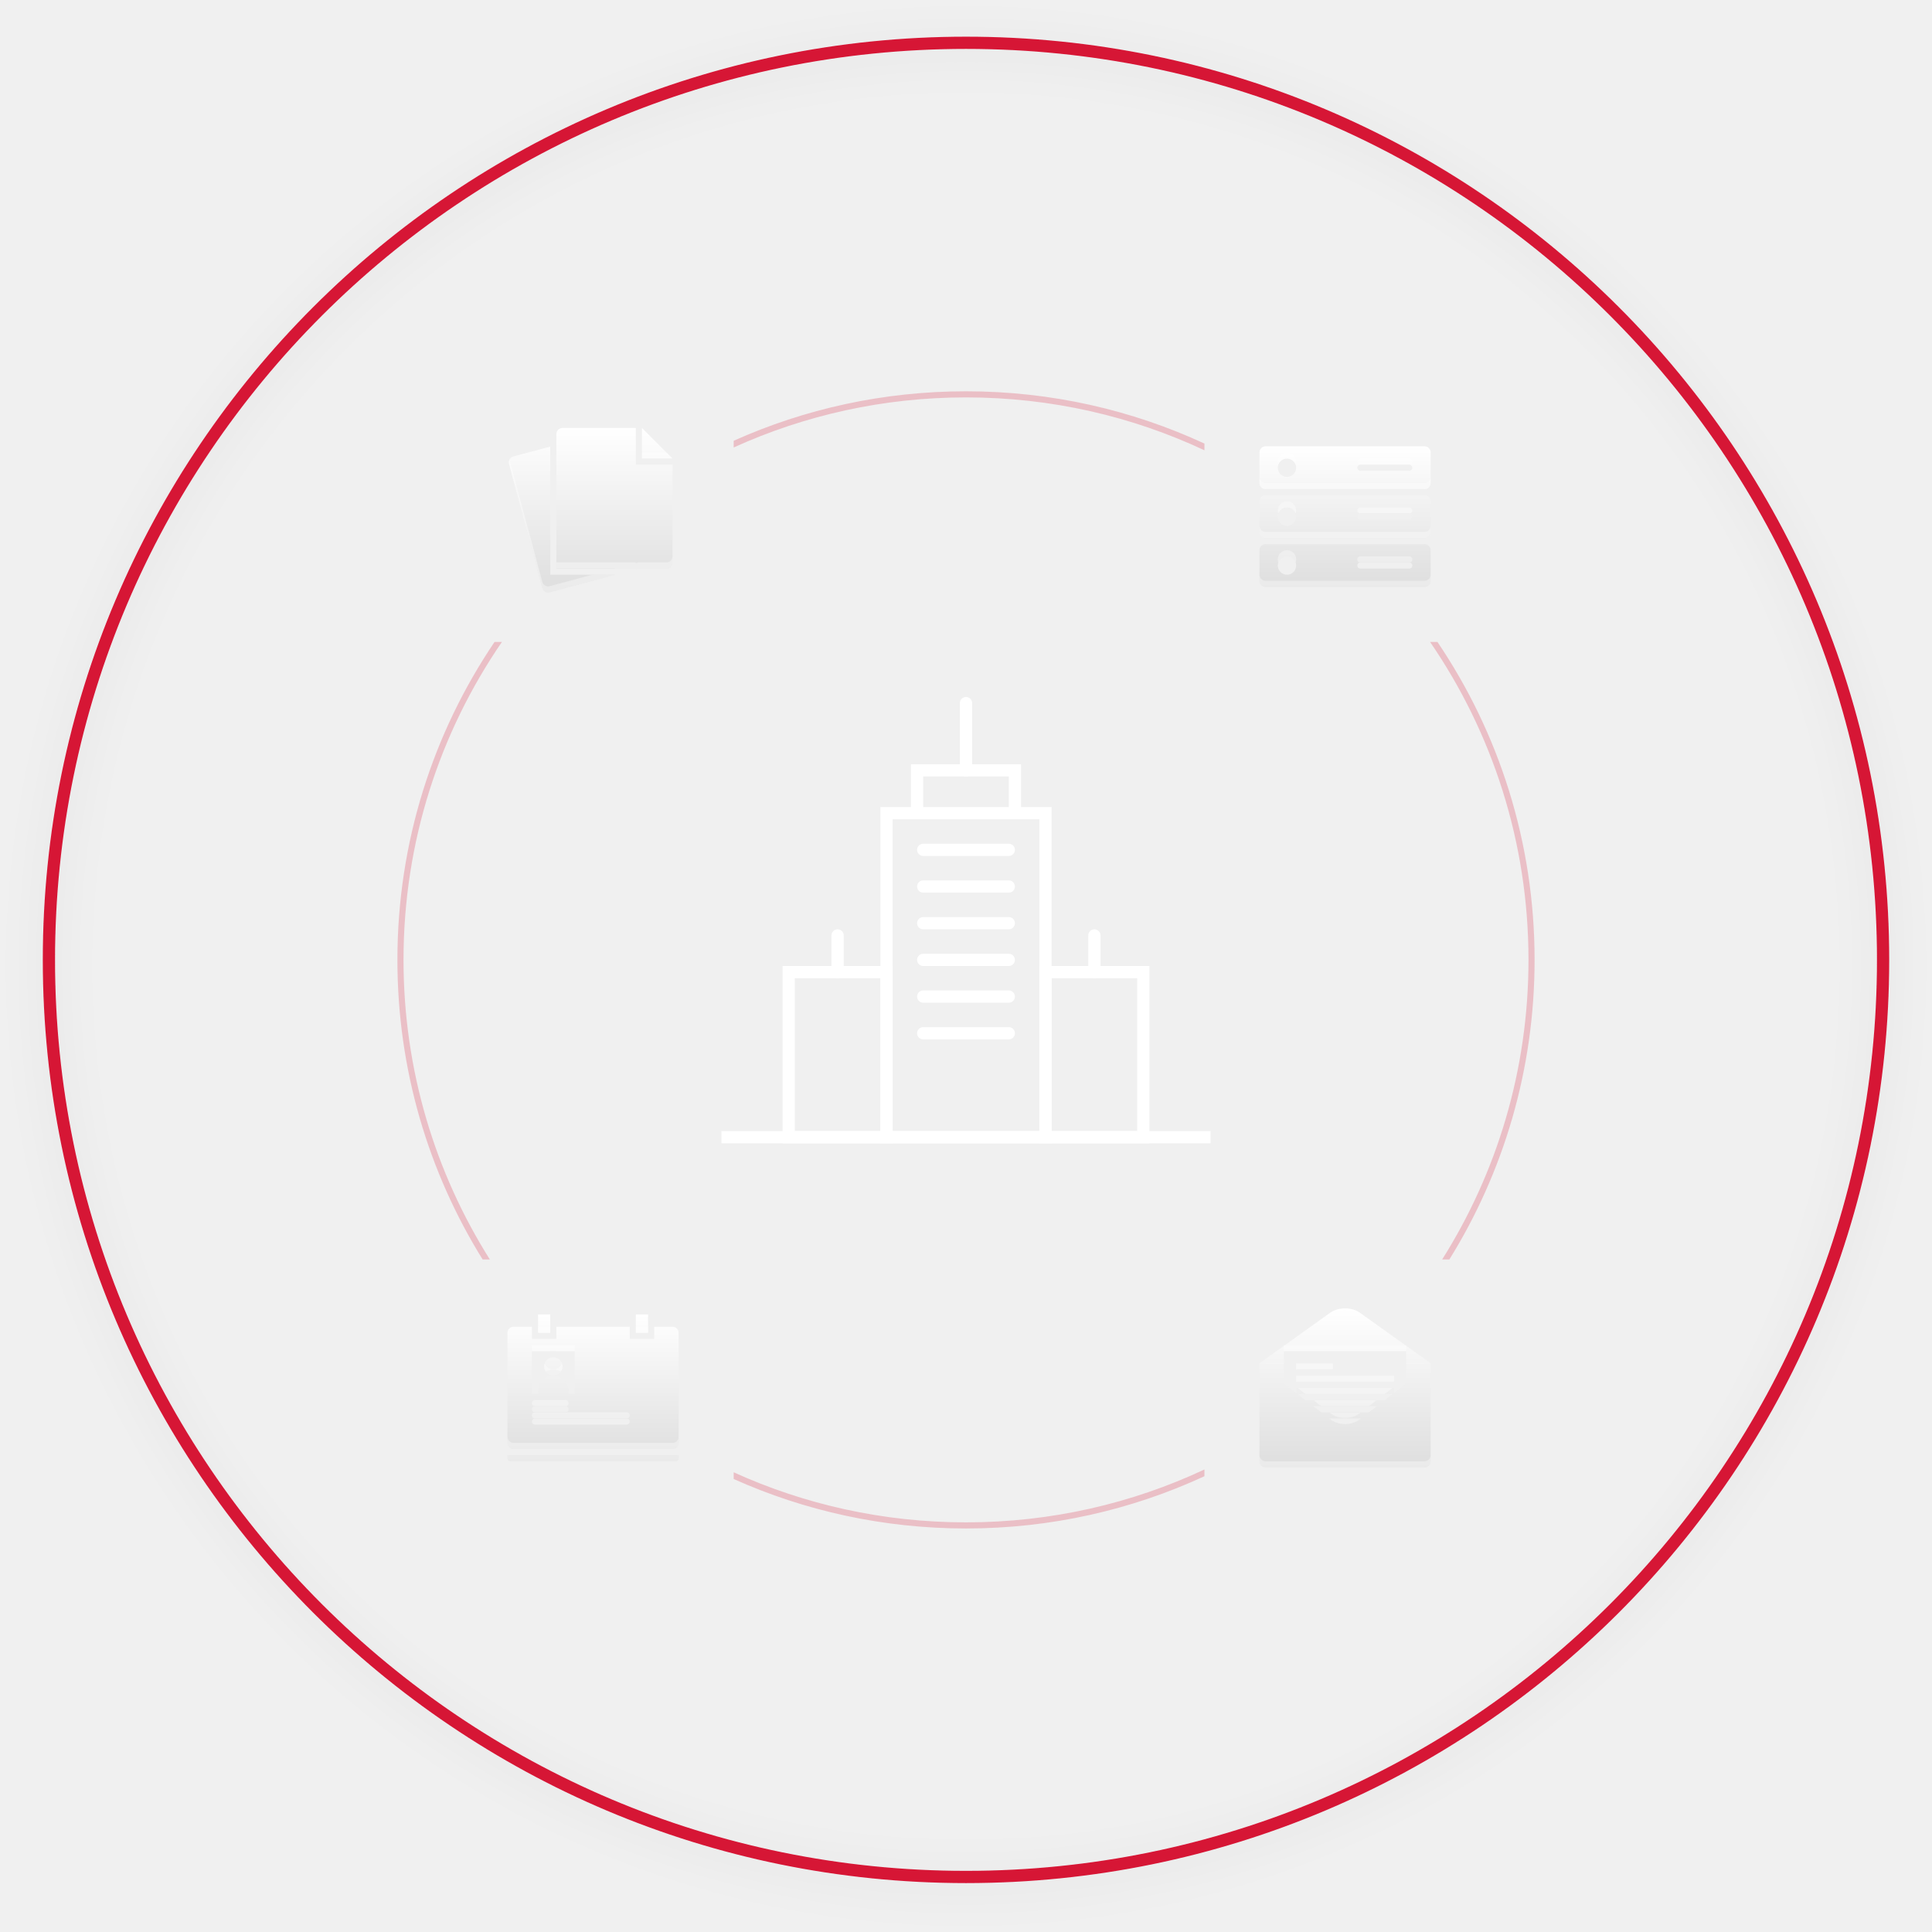
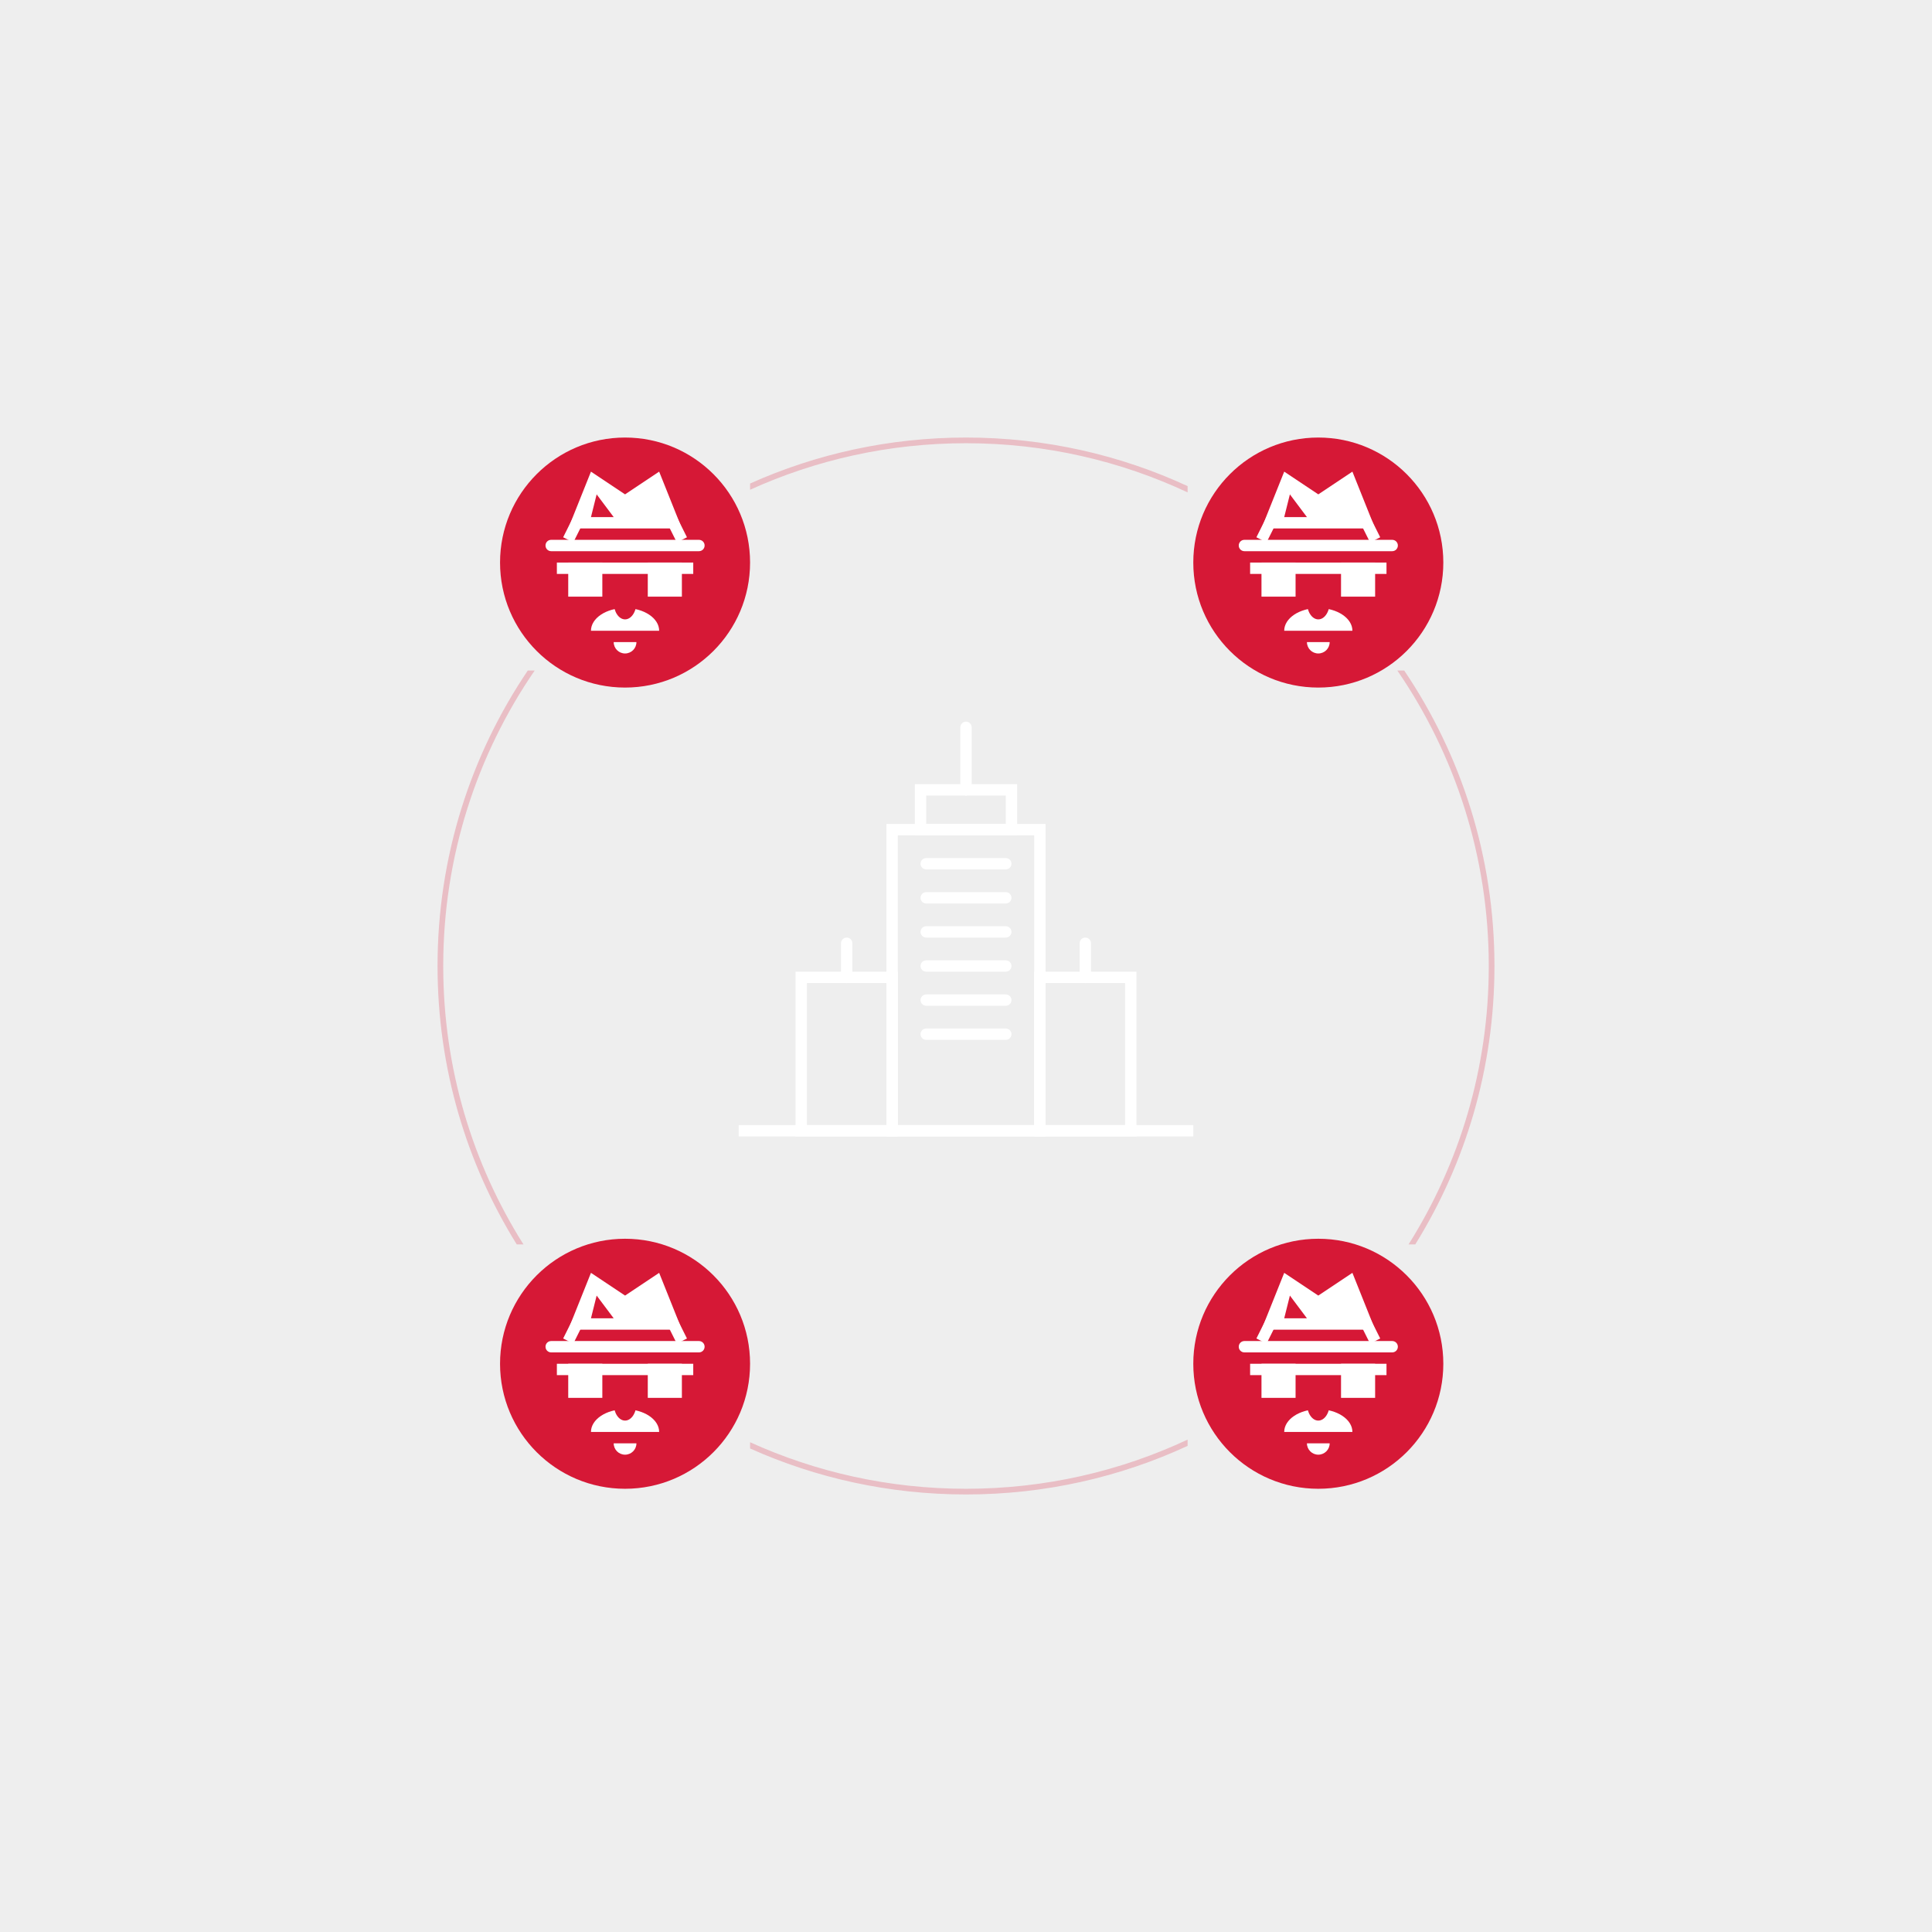
- <svg xmlns="http://www.w3.org/2000/svg" viewBox="0 0 316 316" shape-rendering="geometricPrecision">
+ <svg xmlns="http://www.w3.org/2000/svg" width="340px" height="340px" viewBox="0 0 340 340" version="1.1">
+   <style>
+         #circle-protection {
+           transform: scale(0.6);
+           transform-origin: center center;
+           opacity: 0;
+           animation: circle-protection 0.4s ease-in-out forwards;
+           animation-delay: 1s;
+         }
+         @keyframes circle-protection {
+           0%    {transform: scale(.6); opacity: 0;}
+           90%  {transform: scale(1.05);}
+           100%  {transform: scale(1); opacity: 1;}
+         }
+         .attack {
+           animation: attack 0.3s ease-in-out forwards;
+           transform: scale(1);
+           transform-origin: center center;
+           opacity: 1;
+           animation-delay: 1s;
+         }
+         .attack.a-2 {
+           animation-delay: 1.1s;
+         }
+         .attack.a-3 {
+           animation-delay: 1.3s;
+         }
+         .attack.a-4 {
+           animation-delay: 1.5s;
+         }
+         @keyframes attack {
+           0%    {transform: scale(1); opacity: 1;}
+           100%  {transform: scale(.6); opacity: 0;}
+         }
+         .rescue {
+           transform: scale(0.6);
+           transform-origin: center center;
+           opacity: 0;
+           animation: rescue 0.5s ease-in-out forwards;
+           animation-delay: 1.1s;
+         }
+         .rescue.r-2 {
+           animation-delay: 1.2s;
+         }
+         .rescue.r-3 {
+           animation-delay: 1.4s;
+         }
+         .rescue.r-4 {
+           animation-delay: 1.6s;
+         }
+         @keyframes rescue {
+           0%    {transform: scale(.6); opacity: 0;}
+           80%  {transform: scale(1.1);}
+           100%  {transform: scale(1); opacity: 1;}
+         }
+ 
+     </style>
  <defs>
-     <filter x="-50%" y="-50%" width="200%" height="200%" filterUnits="objectBoundingBox" id="a">
-       <feOffset dy="1" in="SourceAlpha" result="shadowOffsetOuter1" />
+     <filter x="-50%" y="-50%" width="200%" height="200%" filterUnits="objectBoundingBox" id="filter-1">
+       <feOffset dx="0" dy="1" in="SourceAlpha" result="shadowOffsetOuter1" />
      <feGaussianBlur stdDeviation="3.5" in="shadowOffsetOuter1" result="shadowBlurOuter1" />
-       <feColorMatrix values="0 0 0 0 0 0 0 0 0 0 0 0 0 0 0 0 0 0 0.07 0" in="shadowBlurOuter1" result="shadowMatrixOuter1" />
+       <feColorMatrix values="0 0 0 0 0   0 0 0 0 0   0 0 0 0 0  0 0 0 0.07 0" in="shadowBlurOuter1" type="matrix" result="shadowMatrixOuter1" />
      <feMerge>
        <feMergeNode in="shadowMatrixOuter1" />
        <feMergeNode in="SourceGraphic" />
      </feMerge>
    </filter>
-     <linearGradient x1="50%" y1="100%" x2="50%" y2="0%" id="b">
+     <linearGradient x1="50%" y1="100%" x2="50%" y2="3.061617e-15%" id="linearGradient-2">
      <stop stop-color="#DEDEDE" offset="0%" />
-       <stop stop-color="#FFF" offset="100%" />
+       <stop stop-color="#FFFFFF" offset="100%" />
    </linearGradient>
-     <filter x="-50%" y="-50%" width="200%" height="200%" filterUnits="objectBoundingBox" id="c">
-       <feOffset dy="-1" in="SourceAlpha" result="shadowOffsetInner1" />
-       <feGaussianBlur in="shadowOffsetInner1" result="shadowBlurInner1" />
-       <feComposite in="shadowBlurInner1" in2="SourceAlpha" operator="arithmetic" k2="-1" k3="1" result="shadowInnerInner1" />
-       <feColorMatrix values="0 0 0 0 1 0 0 0 0 1 0 0 0 0 1 0 0 0 0.35 0" in="shadowInnerInner1" result="shadowMatrixInner1" />
-       <feMerge>
-         <feMergeNode in="SourceGraphic" />
-         <feMergeNode in="shadowMatrixInner1" />
-       </feMerge>
-     </filter>
-     <filter x="-50%" y="-50%" width="200%" height="200%" filterUnits="objectBoundingBox" id="d">
-       <feOffset dy="-1" in="SourceAlpha" result="shadowOffsetInner1" />
-       <feGaussianBlur in="shadowOffsetInner1" result="shadowBlurInner1" />
-       <feComposite in="shadowBlurInner1" in2="SourceAlpha" operator="arithmetic" k2="-1" k3="1" result="shadowInnerInner1" />
-       <feColorMatrix values="0 0 0 0 1 0 0 0 0 1 0 0 0 0 1 0 0 0 0.35 0" in="shadowInnerInner1" result="shadowMatrixInner1" />
-       <feMerge>
-         <feMergeNode in="SourceGraphic" />
-         <feMergeNode in="shadowMatrixInner1" />
-       </feMerge>
-     </filter>
-     <filter x="-50%" y="-50%" width="200%" height="200%" filterUnits="objectBoundingBox" id="e">
-       <feOffset dy="-1" in="SourceAlpha" result="shadowOffsetInner1" />
-       <feGaussianBlur in="shadowOffsetInner1" result="shadowBlurInner1" />
-       <feComposite in="shadowBlurInner1" in2="SourceAlpha" operator="arithmetic" k2="-1" k3="1" result="shadowInnerInner1" />
-       <feColorMatrix values="0 0 0 0 1 0 0 0 0 1 0 0 0 0 1 0 0 0 0.35 0" in="shadowInnerInner1" result="shadowMatrixInner1" />
-       <feMerge>
-         <feMergeNode in="SourceGraphic" />
-         <feMergeNode in="shadowMatrixInner1" />
-       </feMerge>
-     </filter>
-     <filter x="-50%" y="-50%" width="200%" height="200%" filterUnits="objectBoundingBox" id="f">
-       <feOffset dy="-1" in="SourceAlpha" result="shadowOffsetInner1" />
-       <feGaussianBlur in="shadowOffsetInner1" result="shadowBlurInner1" />
-       <feComposite in="shadowBlurInner1" in2="SourceAlpha" operator="arithmetic" k2="-1" k3="1" result="shadowInnerInner1" />
-       <feColorMatrix values="0 0 0 0 1 0 0 0 0 1 0 0 0 0 1 0 0 0 0.35 0" in="shadowInnerInner1" result="shadowMatrixInner1" />
+     <filter x="-50%" y="-50%" width="200%" height="200%" filterUnits="objectBoundingBox" id="filter-3">
+       <feOffset dx="0" dy="-1" in="SourceAlpha" result="shadowOffsetInner1" />
+       <feGaussianBlur stdDeviation="0" in="shadowOffsetInner1" result="shadowBlurInner1" />
+       <feComposite in="shadowBlurInner1" in2="SourceAlpha" operator="arithmetic" k2="-1" k3="1" result="shadowInnerInner1" />
+       <feColorMatrix values="0 0 0 0 1   0 0 0 0 1   0 0 0 0 1  0 0 0 0.35 0" in="shadowInnerInner1" type="matrix" result="shadowMatrixInner1" />
+       <feMerge>
+         <feMergeNode in="SourceGraphic" />
+         <feMergeNode in="shadowMatrixInner1" />
+       </feMerge>
+     </filter>
+     <filter x="-50%" y="-50%" width="200%" height="200%" filterUnits="objectBoundingBox" id="filter-4">
+       <feOffset dx="0" dy="-1" in="SourceAlpha" result="shadowOffsetInner1" />
+       <feGaussianBlur stdDeviation="0" in="shadowOffsetInner1" result="shadowBlurInner1" />
+       <feComposite in="shadowBlurInner1" in2="SourceAlpha" operator="arithmetic" k2="-1" k3="1" result="shadowInnerInner1" />
+       <feColorMatrix values="0 0 0 0 1   0 0 0 0 1   0 0 0 0 1  0 0 0 0.35 0" in="shadowInnerInner1" type="matrix" result="shadowMatrixInner1" />
+       <feMerge>
+         <feMergeNode in="SourceGraphic" />
+         <feMergeNode in="shadowMatrixInner1" />
+       </feMerge>
+     </filter>
+     <filter x="-50%" y="-50%" width="200%" height="200%" filterUnits="objectBoundingBox" id="filter-5">
+       <feOffset dx="0" dy="-1" in="SourceAlpha" result="shadowOffsetInner1" />
+       <feGaussianBlur stdDeviation="0" in="shadowOffsetInner1" result="shadowBlurInner1" />
+       <feComposite in="shadowBlurInner1" in2="SourceAlpha" operator="arithmetic" k2="-1" k3="1" result="shadowInnerInner1" />
+       <feColorMatrix values="0 0 0 0 1   0 0 0 0 1   0 0 0 0 1  0 0 0 0.35 0" in="shadowInnerInner1" type="matrix" result="shadowMatrixInner1" />
+       <feMerge>
+         <feMergeNode in="SourceGraphic" />
+         <feMergeNode in="shadowMatrixInner1" />
+       </feMerge>
+     </filter>
+     <filter x="-50%" y="-50%" width="200%" height="200%" filterUnits="objectBoundingBox" id="filter-6">
+       <feOffset dx="0" dy="-1" in="SourceAlpha" result="shadowOffsetInner1" />
+       <feGaussianBlur stdDeviation="0" in="shadowOffsetInner1" result="shadowBlurInner1" />
+       <feComposite in="shadowBlurInner1" in2="SourceAlpha" operator="arithmetic" k2="-1" k3="1" result="shadowInnerInner1" />
+       <feColorMatrix values="0 0 0 0 1   0 0 0 0 1   0 0 0 0 1  0 0 0 0.35 0" in="shadowInnerInner1" type="matrix" result="shadowMatrixInner1" />
      <feMerge>
        <feMergeNode in="SourceGraphic" />
        <feMergeNode in="shadowMatrixInner1" />
      </feMerge>
    </filter>
  </defs>
-   <g transform="translate(8 7)" fill="none" fill-rule="evenodd">
-     <circle stroke="#D61836" stroke-width="2" filter="url(#a)" cx="150" cy="150" r="150" />
-     <path d="M225.905 98h1.21C237.145 112.843 243 130.738 243 150c0 17.982-5.103 34.772-13.94 49h-1.18c8.944-14.187 14.12-30.99 14.12-49 0-19.298-5.94-37.207-16.095-52zM189 66.65V65.55C177.14 60.06 163.927 57 150 57c-13.537 0-26.398 2.892-38 8.092v1.098c11.583-5.26 24.45-8.19 38-8.19 13.942 0 27.16 3.1 39 8.65zM74.095 98h-1.21C62.855 112.843 57 130.738 57 150c0 17.982 5.103 34.772 13.94 49h1.18C63.177 184.813 58 168.01 58 150c0-19.298 5.94-37.207 16.095-52zM112 233.81v1.098c11.602 5.2 24.463 8.092 38 8.092 13.927 0 27.14-3.06 39-8.548v-1.103c-11.84 5.55-25.058 8.65-39 8.65-13.55 0-26.417-2.93-38-8.19z" opacity=".223" fill="#D61836" />
-     <path d="M198 67.003c0-.554.44-1.003.997-1.003h26.006c.55 0 .997.438.997 1.003v4.994c0 .554-.44 1.003-.997 1.003h-26.006c-.55 0-.997-.438-.997-1.003v-4.994zM202.5 71c.828 0 1.5-.672 1.5-1.5s-.672-1.5-1.5-1.5-1.5.672-1.5 1.5.672 1.5 1.5 1.5zm11.5-1.5c0-.276.222-.5.51-.5h7.98c.282 0 .51.232.51.5 0 .276-.222.5-.51.5h-7.98c-.282 0-.51-.232-.51-.5zm-16 5.503c0-.554.44-1.003.997-1.003h26.006c.55 0 .997.438.997 1.003v4.994c0 .554-.44 1.003-.997 1.003h-26.006c-.55 0-.997-.438-.997-1.003v-4.994zM202.5 79c.828 0 1.5-.672 1.5-1.5s-.672-1.5-1.5-1.5-1.5.672-1.5 1.5.672 1.5 1.5 1.5zm11.5-1.5c0-.276.222-.5.51-.5h7.98c.282 0 .51.232.51.5 0 .276-.222.5-.51.5h-7.98c-.282 0-.51-.232-.51-.5zm-16 5.503c0-.554.44-1.003.997-1.003h26.006c.55 0 .997.438.997 1.003v4.994c0 .554-.44 1.003-.997 1.003h-26.006c-.55 0-.997-.438-.997-1.003v-4.994zM202.5 87c.828 0 1.5-.672 1.5-1.5s-.672-1.5-1.5-1.5-1.5.672-1.5 1.5.672 1.5 1.5 1.5zm11.5-1.5c0-.276.222-.5.51-.5h7.98c.282 0 .51.232.51.5 0 .276-.222.5-.51.5h-7.98c-.282 0-.51-.232-.51-.5z" fill="url(#b)" filter="url(#c)" />
-     <path d="M215.888 224l1.3-1h-10.375l1.3 1h7.775zm-1.3 1l-.204.157c-1.32 1.017-3.452 1.014-4.768 0l-.205-.157h5.18zm3.898-3l1.3-1h-15.57l1.298 1h12.972zm1.514-1.166l2-1.54V217h2.98l.02-.015h-3v-3.86l4 2.86h-4 4v16.02c0 .552-.44 1-.997 1h-26.006c-.55 0-.997-.455-.997-1v-16.02h4v-2.86l-4 2.86h4v1h-3l.02.015H202v2.294l2 1.54V220h16v.834zm1.824-7.834l-7.385-5.28c-1.34-.958-3.532-.963-4.88 0l-7.384 5.28h19.648zM202 213h20v1h-20v-1zm2 3h6v1h-6v-1zm0 2h16v1h-16v-1z" fill="url(#b)" filter="url(#d)" />
-     <path d="M84.95 221H86v-7h-7v7h1.05c-.033-.162-.05-.33-.05-.5 0-1.38 1.12-2.5 2.5-2.5s2.5 1.12 2.5 2.5c0 .17-.017.338-.05.5zM99 210h3.003c.55 0 .997.455.997.992v18.016c0 .548-.44.992-.997.992H75.997c-.55 0-.997-.455-.997-.992v-18.016c0-.548.44-.992.997-.992H79v2h4v-2h12v2h4v-2zm-24 21h28v.5c0 .276-.225.5-.51.5H75.51c-.282 0-.51-.232-.51-.5v-.5zm4-7.497c0-.276.228-.5.49-.5h5.02c.27 0 .49.232.49.5 0 .276-.228.5-.49.5h-5.02c-.27 0-.49-.233-.49-.5zm0 1.997c0-.275.226-.5.496-.5h15.008c.274 0 .496.233.496.5 0 .276-.226.5-.496.5H79.496c-.274 0-.496-.232-.496-.5zm1-17.5h2v3h-2v-3zm16 0h2v3h-2v-3zm-13.5 10c.828 0 1.5-.672 1.5-1.5s-.672-1.5-1.5-1.5-1.5.672-1.5 1.5.672 1.5 1.5 1.5z" fill="url(#b)" filter="url(#e)" />
-     <path d="M96 86.102l.38-.102h4.625c.544 0 .995-.45.995-1.003V66.002 68l-5-5h2.003-15.008c-.544 0-.995.45-.995 1.003V87h-1V66.042l-6.04 1.618c-.524.14-.844.69-.7 1.226l5.433 20.28c.146.544.69.853 1.22.71L92.65 87H83v-1h13v.102zM97 63h-1v5h1v-5zm-1 5h6v1h-6v-1z" fill="url(#b)" filter="url(#f)" />
-     <g transform="translate(110 107)">
-       <path stroke="#FFF" stroke-width="2" d="M27 19h26v53H27zM32 12h16v7H32z" />
-       <rect fill="#FFF" x="39" width="2" height="13" rx="1" />
-       <g transform="translate(11 38)">
-         <rect fill="#FFF" x="49" width="2" height="8" rx="1" />
-         <rect fill="#FFF" x="7" width="2" height="8" rx="1" />
-         <path stroke="#FFF" stroke-width="2" d="M0 7h16v27H0zM42 7h16v27H42z" />
+   <g id="intro">
+     <g id="design" stroke="none" stroke-width="1" fill="none" fill-rule="evenodd">
+       <g id="illustration">
+         <rect id="bg-test" fill="rgba(0,0,0,0.01)" x="0" y="0" width="340" height="340" />
+         <g id="office" transform="translate(20, 20)">
+           <circle id="circle-protection" stroke="#D61836" stroke-width="2" filter="url(#filter-1)" cx="150" cy="150" r="150" />
+           <path d="M225.905,98 L227.115,98 C237.144,112.843 243,130.738 243,150 C243,167.982 237.897,184.772 229.059,199 L227.879,199 C236.824,184.813 242,168.011 242,150 C242,130.702 236.059,112.793 225.905,98 Z M189,66.651 L189,65.548 C177.139,60.061 163.927,57 150,57 C136.463,57 123.602,59.892 112,65.092 L112,66.19 C123.583,60.93 136.45,58 150,58 C163.942,58 177.159,61.101 189,66.651 Z M74.095,98 L72.885,98 C62.856,112.843 57,130.738 57,150 C57,167.982 62.103,184.772 70.941,199 L72.121,199 C63.176,184.813 58,168.011 58,150 C58,130.702 63.941,112.793 74.095,98 Z M112,233.81 L112,234.908 C123.602,240.108 136.463,243 150,243 C163.927,243 177.139,239.939 189,234.452 L189,233.349 C177.159,238.899 163.942,242 150,242 C136.45,242 123.583,239.07 112,233.81 Z" id="circle" opacity="0.223" fill="#D61836" />
+           <g class="rescue r3">
+             <path d="M198,67.003 C198,66.449 198.44,66 198.997,66 L225.003,66 C225.554,66 226,66.438 226,67.003 L226,71.997 C226,72.551 225.56,73 225.003,73 L198.997,73 C198.446,73 198,72.562 198,71.997 L198,67.003 Z M202.5,71 C203.328,71 204,70.328 204,69.5 C204,68.672 203.328,68 202.5,68 C201.672,68 201,68.672 201,69.5 C201,70.328 201.672,71 202.5,71 Z M214,69.5 C214,69.224 214.222,69 214.51,69 L222.49,69 C222.772,69 223,69.232 223,69.5 C223,69.776 222.778,70 222.49,70 L214.51,70 C214.228,70 214,69.768 214,69.5 Z M198,75.003 C198,74.449 198.44,74 198.997,74 L225.003,74 C225.554,74 226,74.438 226,75.003 L226,79.997 C226,80.551 225.56,81 225.003,81 L198.997,81 C198.446,81 198,80.562 198,79.997 L198,75.003 Z M202.5,79 C203.328,79 204,78.328 204,77.5 C204,76.672 203.328,76 202.5,76 C201.672,76 201,76.672 201,77.5 C201,78.328 201.672,79 202.5,79 Z M214,77.5 C214,77.224 214.222,77 214.51,77 L222.49,77 C222.772,77 223,77.232 223,77.5 C223,77.776 222.778,78 222.49,78 L214.51,78 C214.228,78 214,77.768 214,77.5 Z M198,83.003 C198,82.449 198.44,82 198.997,82 L225.003,82 C225.554,82 226,82.438 226,83.003 L226,87.997 C226,88.551 225.56,89 225.003,89 L198.997,89 C198.446,89 198,88.562 198,87.997 L198,83.003 Z M202.5,87 C203.328,87 204,86.328 204,85.5 C204,84.672 203.328,84 202.5,84 C201.672,84 201,84.672 201,85.5 C201,86.328 201.672,87 202.5,87 Z M214,85.5 C214,85.224 214.222,85 214.51,85 L222.49,85 C222.772,85 223,85.232 223,85.5 C223,85.776 222.778,86 222.49,86 L214.51,86 C214.228,86 214,85.768 214,85.5 Z" id="server" fill="url(#linearGradient-2)" filter="url(#filter-3)" />
+           </g>
+           <g class="rescue r-2">
+             <path d="M215.888,224 L217.187,223 L206.813,223 L208.112,224 L215.888,224 Z M214.589,225 L214.384,225.157 C213.064,226.174 210.932,226.171 209.616,225.157 L209.411,225 L214.589,225 Z M218.486,222 L219.785,221 L204.215,221 L205.514,222 L218.486,222 Z M220,220.834 L222,219.294 L222,217 L224.98,217 L225,216.985 L222,216.985 L222,213.126 L226,215.985 L222,215.985 L222,215.985 L226,215.985 L226,232.004 C226,232.557 225.56,233.005 225.003,233.005 L198.997,233.005 C198.446,233.005 198,232.55 198,232.004 L198,215.985 L202,215.985 L202,213.126 L198,215.985 L202,215.985 L202,216.985 L199,216.985 L199.02,217 L202,217 L202,219.294 L204,220.834 L204,220 L220,220 L220,220.834 Z M221.824,213 L214.439,207.72 C213.099,206.762 210.908,206.757 209.561,207.72 L202.176,213 L221.824,213 Z M202,213 L222,213 L222,214 L202,214 L202,213 Z M204,216 L210,216 L210,217 L204,217 L204,216 Z M204,218 L220,218 L220,219 L204,219 L204,218 Z" id="mail" fill="url(#linearGradient-2)" filter="url(#filter-4)" />
+           </g>
+           <g class="rescue">
+             <path d="M84.95,221 L86,221 L86,214 L79,214 L79,221 L80.05,221 C80.017,220.838 80,220.671 80,220.5 C80,219.119 81.119,218 82.5,218 C83.881,218 85,219.119 85,220.5 C85,220.671 84.983,220.838 84.95,221 Z M99,210 L102.003,210 C102.554,210 103,210.455 103,210.992 L103,229.008 C103,229.556 102.56,230 102.003,230 L75.997,230 C75.446,230 75,229.545 75,229.008 L75,210.992 C75,210.444 75.44,210 75.997,210 L79,210 L79,212 L83,212 L83,210 L95,210 L95,212 L99,212 L99,210 Z M75,231 L103,231 L103,231.5 C103,231.776 102.775,232 102.49,232 L75.51,232 C75.228,232 75,231.768 75,231.5 L75,231 Z M79,223.503 C79,223.227 79.228,223.003 79.491,223.003 L84.509,223.003 C84.78,223.003 85,223.235 85,223.503 C85,223.779 84.772,224.002 84.509,224.002 L79.491,224.002 C79.22,224.002 79,223.77 79,223.503 Z M79,225.5 C79,225.225 79.226,225.001 79.496,225.001 L94.504,225.001 C94.778,225.001 95,225.233 95,225.5 C95,225.776 94.774,226 94.504,226 L79.496,226 C79.222,226 79,225.768 79,225.5 Z M80,208 L82,208 L82,211 L80,211 L80,208 Z M96,208 L98,208 L98,211 L96,211 L96,208 Z M82.5,218 C83.328,218 84,217.328 84,216.5 C84,215.672 83.328,215 82.5,215 C81.672,215 81,215.672 81,216.5 C81,217.328 81.672,218 82.5,218 Z" id="identiy-" fill="url(#linearGradient-2)" filter="url(#filter-5)" />
+           </g>
+           <g class="rescue r-4">
+             <path d="M96,86.102 L96.381,86 L101.005,86 C101.549,86 102,85.551 102,84.997 L102,66.002 L102,68 L97,63 L99.003,63 L83.995,63 C83.451,63 83,63.449 83,64.003 L83,64.889 L83,87 L82,87 L82,66.042 L75.961,67.66 C75.436,67.801 75.116,68.351 75.26,68.886 L80.693,89.165 C80.839,89.71 81.383,90.019 81.914,89.876 L92.649,87 L83,87 L83,86 L96,86 L96,86.102 Z M97,63 L96,63 L96,68 L97,68 L97,63 Z M96,68 L102,68 L102,69 L96,69 L96,68 Z" id="doc" fill="url(#linearGradient-2)" filter="url(#filter-6)" />
+           </g>
+         </g>
+         <g id="building" transform="translate(130, 127)">
+           <rect stroke="#FFFFFF" stroke-width="2" x="27" y="19" width="26" height="53" />
+           <rect id="building-copy-3" stroke="#FFFFFF" stroke-width="2" x="32" y="12" width="16" height="7" />
+           <rect id="Rectangle-13" fill="#FFFFFF" x="39" y="0" width="2" height="13" rx="1" />
+           <g id="side" transform="translate(11, 38)">
+             <rect id="Rectangle-13-Copy" fill="#FFFFFF" x="49" y="0" width="2" height="8" rx="1" />
+             <rect id="Rectangle-13-Copy-2" fill="#FFFFFF" x="7" y="0" width="2" height="8" rx="1" />
+             <rect id="building-copy" stroke="#FFFFFF" stroke-width="2" x="0" y="7" width="16" height="27" />
+             <rect id="building-copy-2" stroke="#FFFFFF" stroke-width="2" x="42" y="7" width="16" height="27" />
+           </g>
+           <g id="Group" transform="translate(32, 24)" fill="#FFFFFF">
+             <rect id="Rectangle-4" x="0" y="0" width="16" height="2" rx="1" />
+             <rect id="Rectangle-4-Copy" x="0" y="6" width="16" height="2" rx="1" />
+             <rect id="Rectangle-4-Copy-2" x="0" y="12" width="16" height="2" rx="1" />
+             <rect id="Rectangle-4-Copy-3" x="0" y="18" width="16" height="2" rx="1" />
+             <rect id="Rectangle-4-Copy-4" x="0" y="24" width="16" height="2" rx="1" />
+             <rect id="Rectangle-4-Copy-5" x="0" y="30" width="16" height="2" rx="1" />
+           </g>
+           <rect id="floor" fill="#FFFFFF" x="0" y="71" width="80" height="2" />
+         </g>
+         <g id="attacks" transform="translate(88, 77)">
+           <g class="attack">
+             <g id="attack-1" transform="translate(0, 141)">
+               <rect id="bounds" fill="#D61836" x="0" y="0" width="44" height="44" rx="100" />
+               <path d="M8,19 C8,18.448 8.44,18 8.997,18 L35.003,18 C35.554,18 36,18.444 36,19 L36,19 C36,19.552 35.56,20 35.003,20 L8.997,20 C8.446,20 8,19.556 8,19 L8,19 Z" id="Rectangle-266" fill="#FFFFFF" />
+               <path d="M12,16 L16,6 L22,10 L28,6 L32,16 L12,16 Z M17,10 L16,14 L20,14 L17,10 Z" id="Path-38" fill="#FFFFFF" />
+               <g id="Group" transform="translate(10, 22)">
+                 <rect id="Rectangle-287" fill="#FFFFFF" x="2" y="0" width="6" height="6" />
+                 <rect id="Rectangle-288" fill="#FFFFFF" x="0" y="0" width="24" height="2" />
+                 <rect id="Rectangle-287" fill="#FFFFFF" x="16" y="0" width="6" height="6" />
+                 <path d="M18,12 C18,9.791 15.314,8 12,8 C8.686,8 6,9.791 6,12 L18,12 Z" id="Oval-121" fill="#FFFFFF" />
+                 <path d="M14,14 C14,15.105 13.105,16 12,16 C10.895,16 10,15.105 10,14 L14,14 Z" id="Oval-122" fill="#FFFFFF" />
+                 <rect id="Rectangle-290" fill="#D61836" x="10" y="4" width="4" height="6" rx="4" />
+               </g>
+               <path d="M14,14 L12,18" id="Path-40" stroke="#FFFFFF" stroke-width="2" />
+               <path d="M32,14 L30,18" id="Path-40" stroke="#FFFFFF" stroke-width="2" transform="translate(31, 16) scale(-1, 1) translate(-31, -16) " />
+             </g>
+           </g>
+           <g class="attack a-2">
+             <g id="attack-2" transform="translate(122, 141)">
+               <rect id="bounds" fill="#D61836" x="0" y="0" width="44" height="44" rx="100" />
+               <path d="M8,19 C8,18.448 8.44,18 8.997,18 L35.003,18 C35.554,18 36,18.444 36,19 L36,19 C36,19.552 35.56,20 35.003,20 L8.997,20 C8.446,20 8,19.556 8,19 L8,19 Z" id="Rectangle-266" fill="#FFFFFF" />
+               <path d="M12,16 L16,6 L22,10 L28,6 L32,16 L12,16 Z M17,10 L16,14 L20,14 L17,10 Z" id="Path-38" fill="#FFFFFF" />
+               <g id="Group" transform="translate(10, 22)">
+                 <rect id="Rectangle-287" fill="#FFFFFF" x="2" y="0" width="6" height="6" />
+                 <rect id="Rectangle-288" fill="#FFFFFF" x="0" y="0" width="24" height="2" />
+                 <rect id="Rectangle-287" fill="#FFFFFF" x="16" y="0" width="6" height="6" />
+                 <path d="M18,12 C18,9.791 15.314,8 12,8 C8.686,8 6,9.791 6,12 L18,12 Z" id="Oval-121" fill="#FFFFFF" />
+                 <path d="M14,14 C14,15.105 13.105,16 12,16 C10.895,16 10,15.105 10,14 L14,14 Z" id="Oval-122" fill="#FFFFFF" />
+                 <rect id="Rectangle-290" fill="#D61836" x="10" y="4" width="4" height="6" rx="4" />
+               </g>
+               <path d="M14,14 L12,18" id="Path-40" stroke="#FFFFFF" stroke-width="2" />
+               <path d="M32,14 L30,18" id="Path-40" stroke="#FFFFFF" stroke-width="2" transform="translate(31, 16) scale(-1, 1) translate(-31, -16) " />
+             </g>
+           </g>
+           <g class="attack a-3">
+             <g id="attack-3" transform="translate(122, 0)">
+               <rect id="bounds" fill="#D61836" x="0" y="0" width="44" height="44" rx="100" />
+               <path d="M8,19 C8,18.448 8.44,18 8.997,18 L35.003,18 C35.554,18 36,18.444 36,19 L36,19 C36,19.552 35.56,20 35.003,20 L8.997,20 C8.446,20 8,19.556 8,19 L8,19 Z" id="Rectangle-266" fill="#FFFFFF" />
+               <path d="M12,16 L16,6 L22,10 L28,6 L32,16 L12,16 Z M17,10 L16,14 L20,14 L17,10 Z" id="Path-38" fill="#FFFFFF" />
+               <g id="Group" transform="translate(10, 22)">
+                 <rect id="Rectangle-287" fill="#FFFFFF" x="2" y="0" width="6" height="6" />
+                 <rect id="Rectangle-288" fill="#FFFFFF" x="0" y="0" width="24" height="2" />
+                 <rect id="Rectangle-287" fill="#FFFFFF" x="16" y="0" width="6" height="6" />
+                 <path d="M18,12 C18,9.791 15.314,8 12,8 C8.686,8 6,9.791 6,12 L18,12 Z" id="Oval-121" fill="#FFFFFF" />
+                 <path d="M14,14 C14,15.105 13.105,16 12,16 C10.895,16 10,15.105 10,14 L14,14 Z" id="Oval-122" fill="#FFFFFF" />
+                 <rect id="Rectangle-290" fill="#D61836" x="10" y="4" width="4" height="6" rx="4" />
+               </g>
+               <path d="M14,14 L12,18" id="Path-40" stroke="#FFFFFF" stroke-width="2" />
+               <path d="M32,14 L30,18" id="Path-40" stroke="#FFFFFF" stroke-width="2" transform="translate(31, 16) scale(-1, 1) translate(-31, -16) " />
+             </g>
+           </g>
+           <g class="attack a-4">
+             <g id="attack-4">
+               <rect id="bounds" fill="#D61836" x="0" y="0" width="44" height="44" rx="100" />
+               <path d="M8,19 C8,18.448 8.44,18 8.997,18 L35.003,18 C35.554,18 36,18.444 36,19 L36,19 C36,19.552 35.56,20 35.003,20 L8.997,20 C8.446,20 8,19.556 8,19 L8,19 Z" id="Rectangle-266" fill="#FFFFFF" />
+               <path d="M12,16 L16,6 L22,10 L28,6 L32,16 L12,16 Z M17,10 L16,14 L20,14 L17,10 Z" id="Path-38" fill="#FFFFFF" />
+               <g id="Group" transform="translate(10, 22)">
+                 <rect id="Rectangle-287" fill="#FFFFFF" x="2" y="0" width="6" height="6" />
+                 <rect id="Rectangle-288" fill="#FFFFFF" x="0" y="0" width="24" height="2" />
+                 <rect id="Rectangle-287" fill="#FFFFFF" x="16" y="0" width="6" height="6" />
+                 <path d="M18,12 C18,9.791 15.314,8 12,8 C8.686,8 6,9.791 6,12 L18,12 Z" id="Oval-121" fill="#FFFFFF" />
+                 <path d="M14,14 C14,15.105 13.105,16 12,16 C10.895,16 10,15.105 10,14 L14,14 Z" id="Oval-122" fill="#FFFFFF" />
+                 <rect id="Rectangle-290" fill="#D61836" x="10" y="4" width="4" height="6" rx="4" />
+               </g>
+               <path d="M14,14 L12,18" id="Path-40" stroke="#FFFFFF" stroke-width="2" />
+               <path d="M32,14 L30,18" id="Path-40" stroke="#FFFFFF" stroke-width="2" transform="translate(31, 16) scale(-1, 1) translate(-31, -16) " />
+             </g>
+           </g>
+         </g>
      </g>
-       <g transform="translate(32 24)" fill="#FFF">
-         <rect width="16" height="2" rx="1" />
-         <rect y="6" width="16" height="2" rx="1" />
-         <rect y="12" width="16" height="2" rx="1" />
-         <rect y="18" width="16" height="2" rx="1" />
-         <rect y="24" width="16" height="2" rx="1" />
-         <rect y="30" width="16" height="2" rx="1" />
-       </g>
-       <path fill="#FFF" d="M0 71h80v2H0z" />
    </g>
  </g>
</svg>
